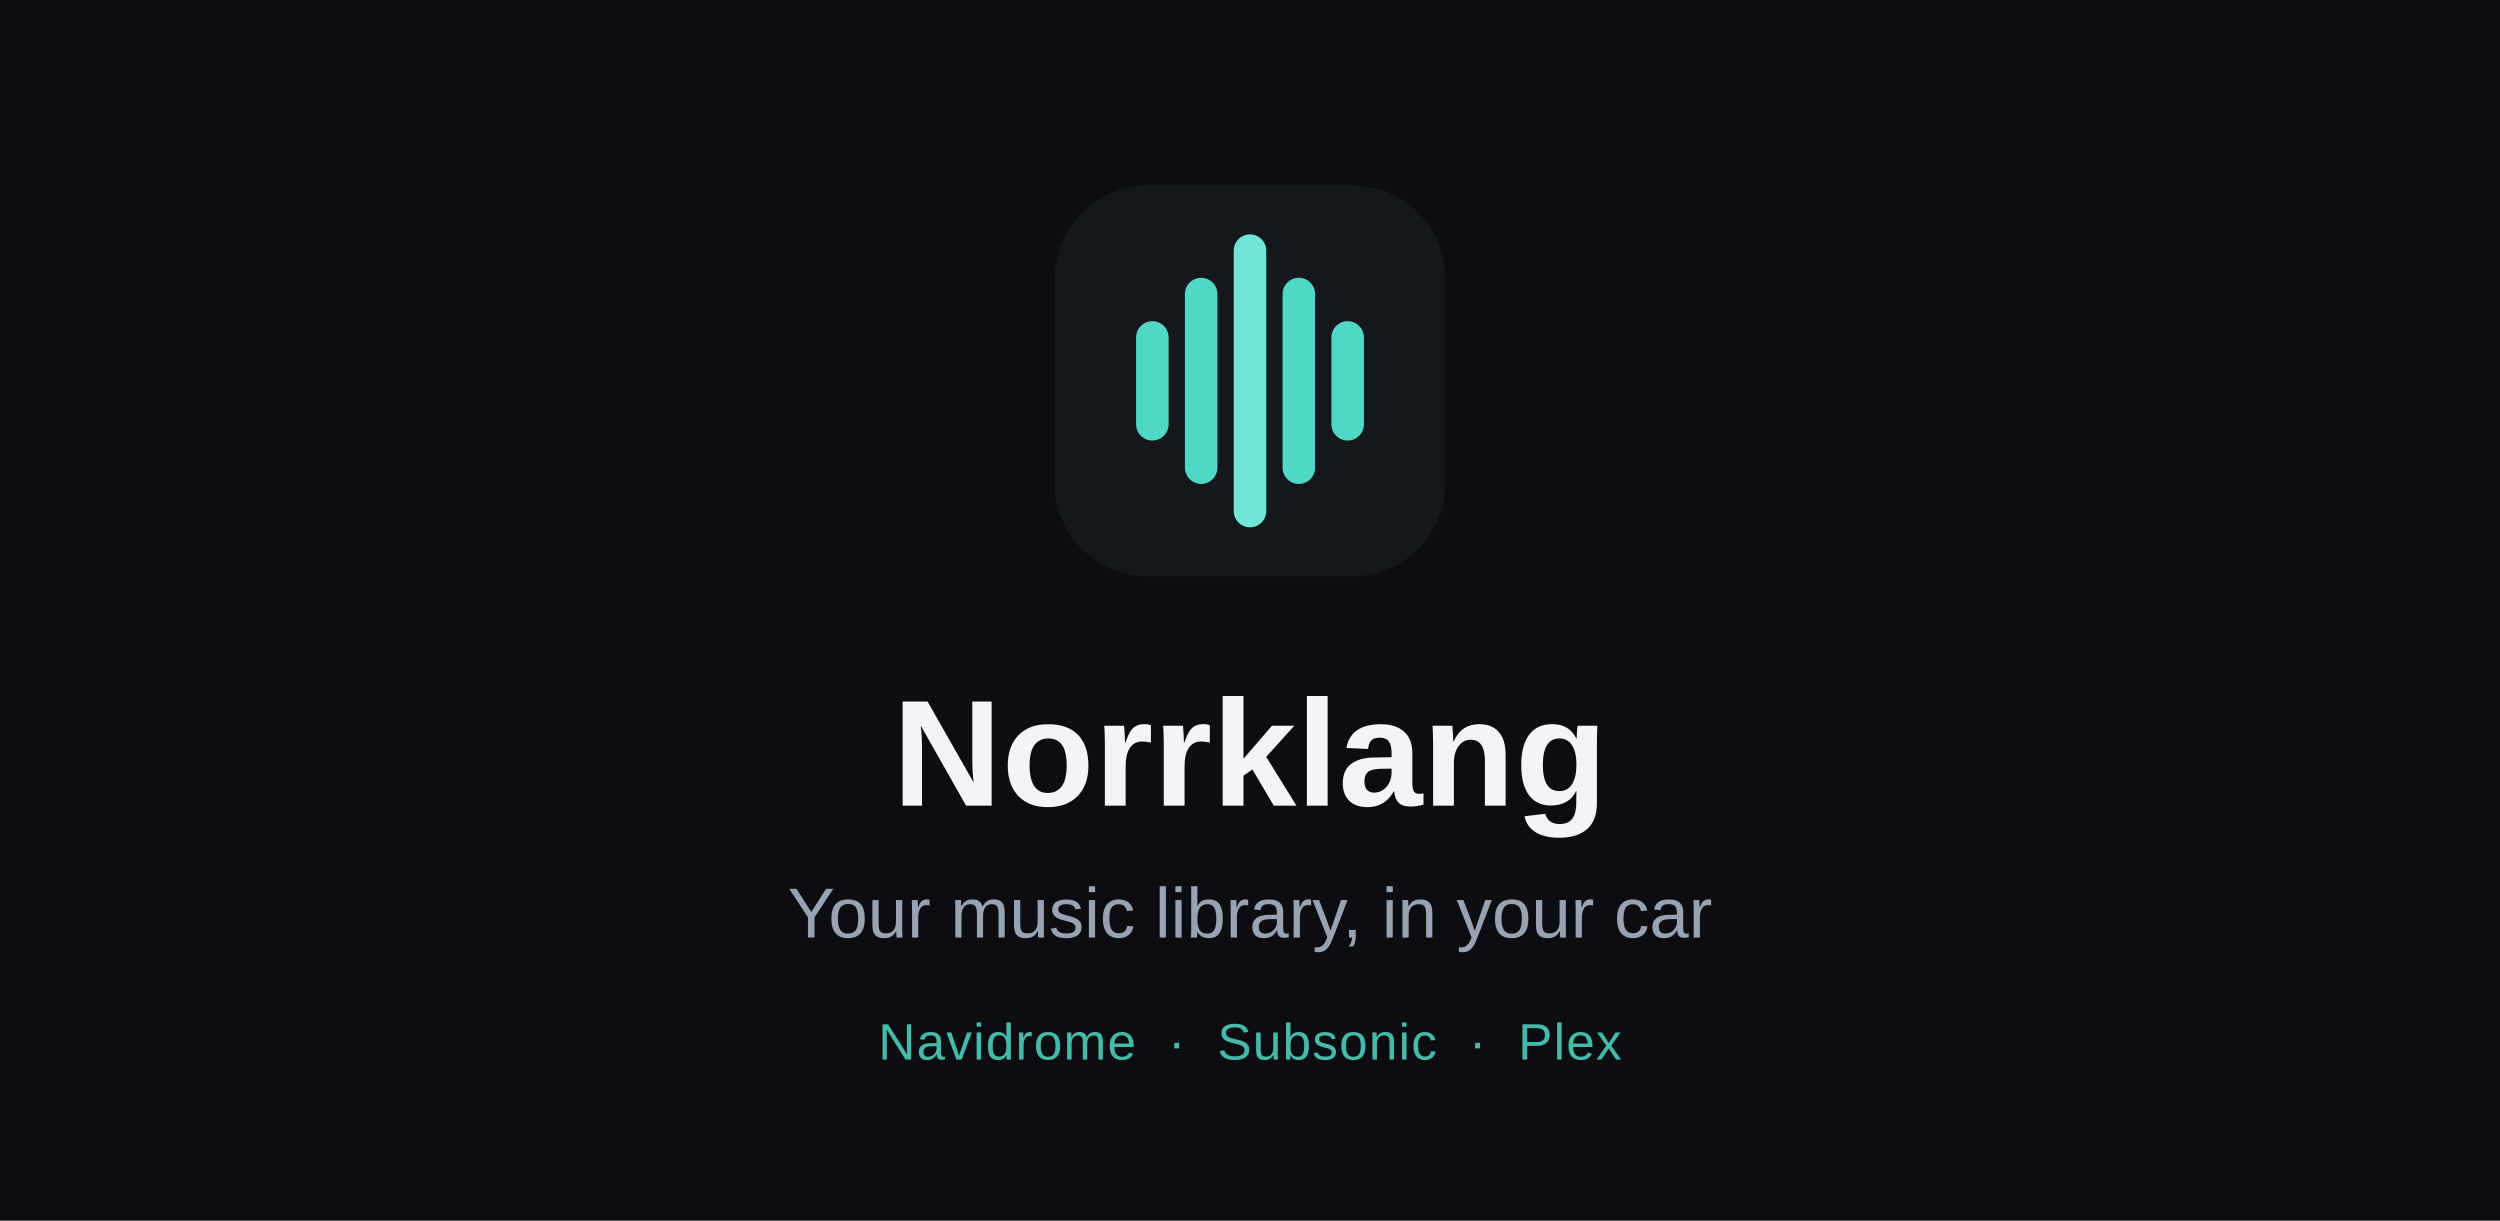
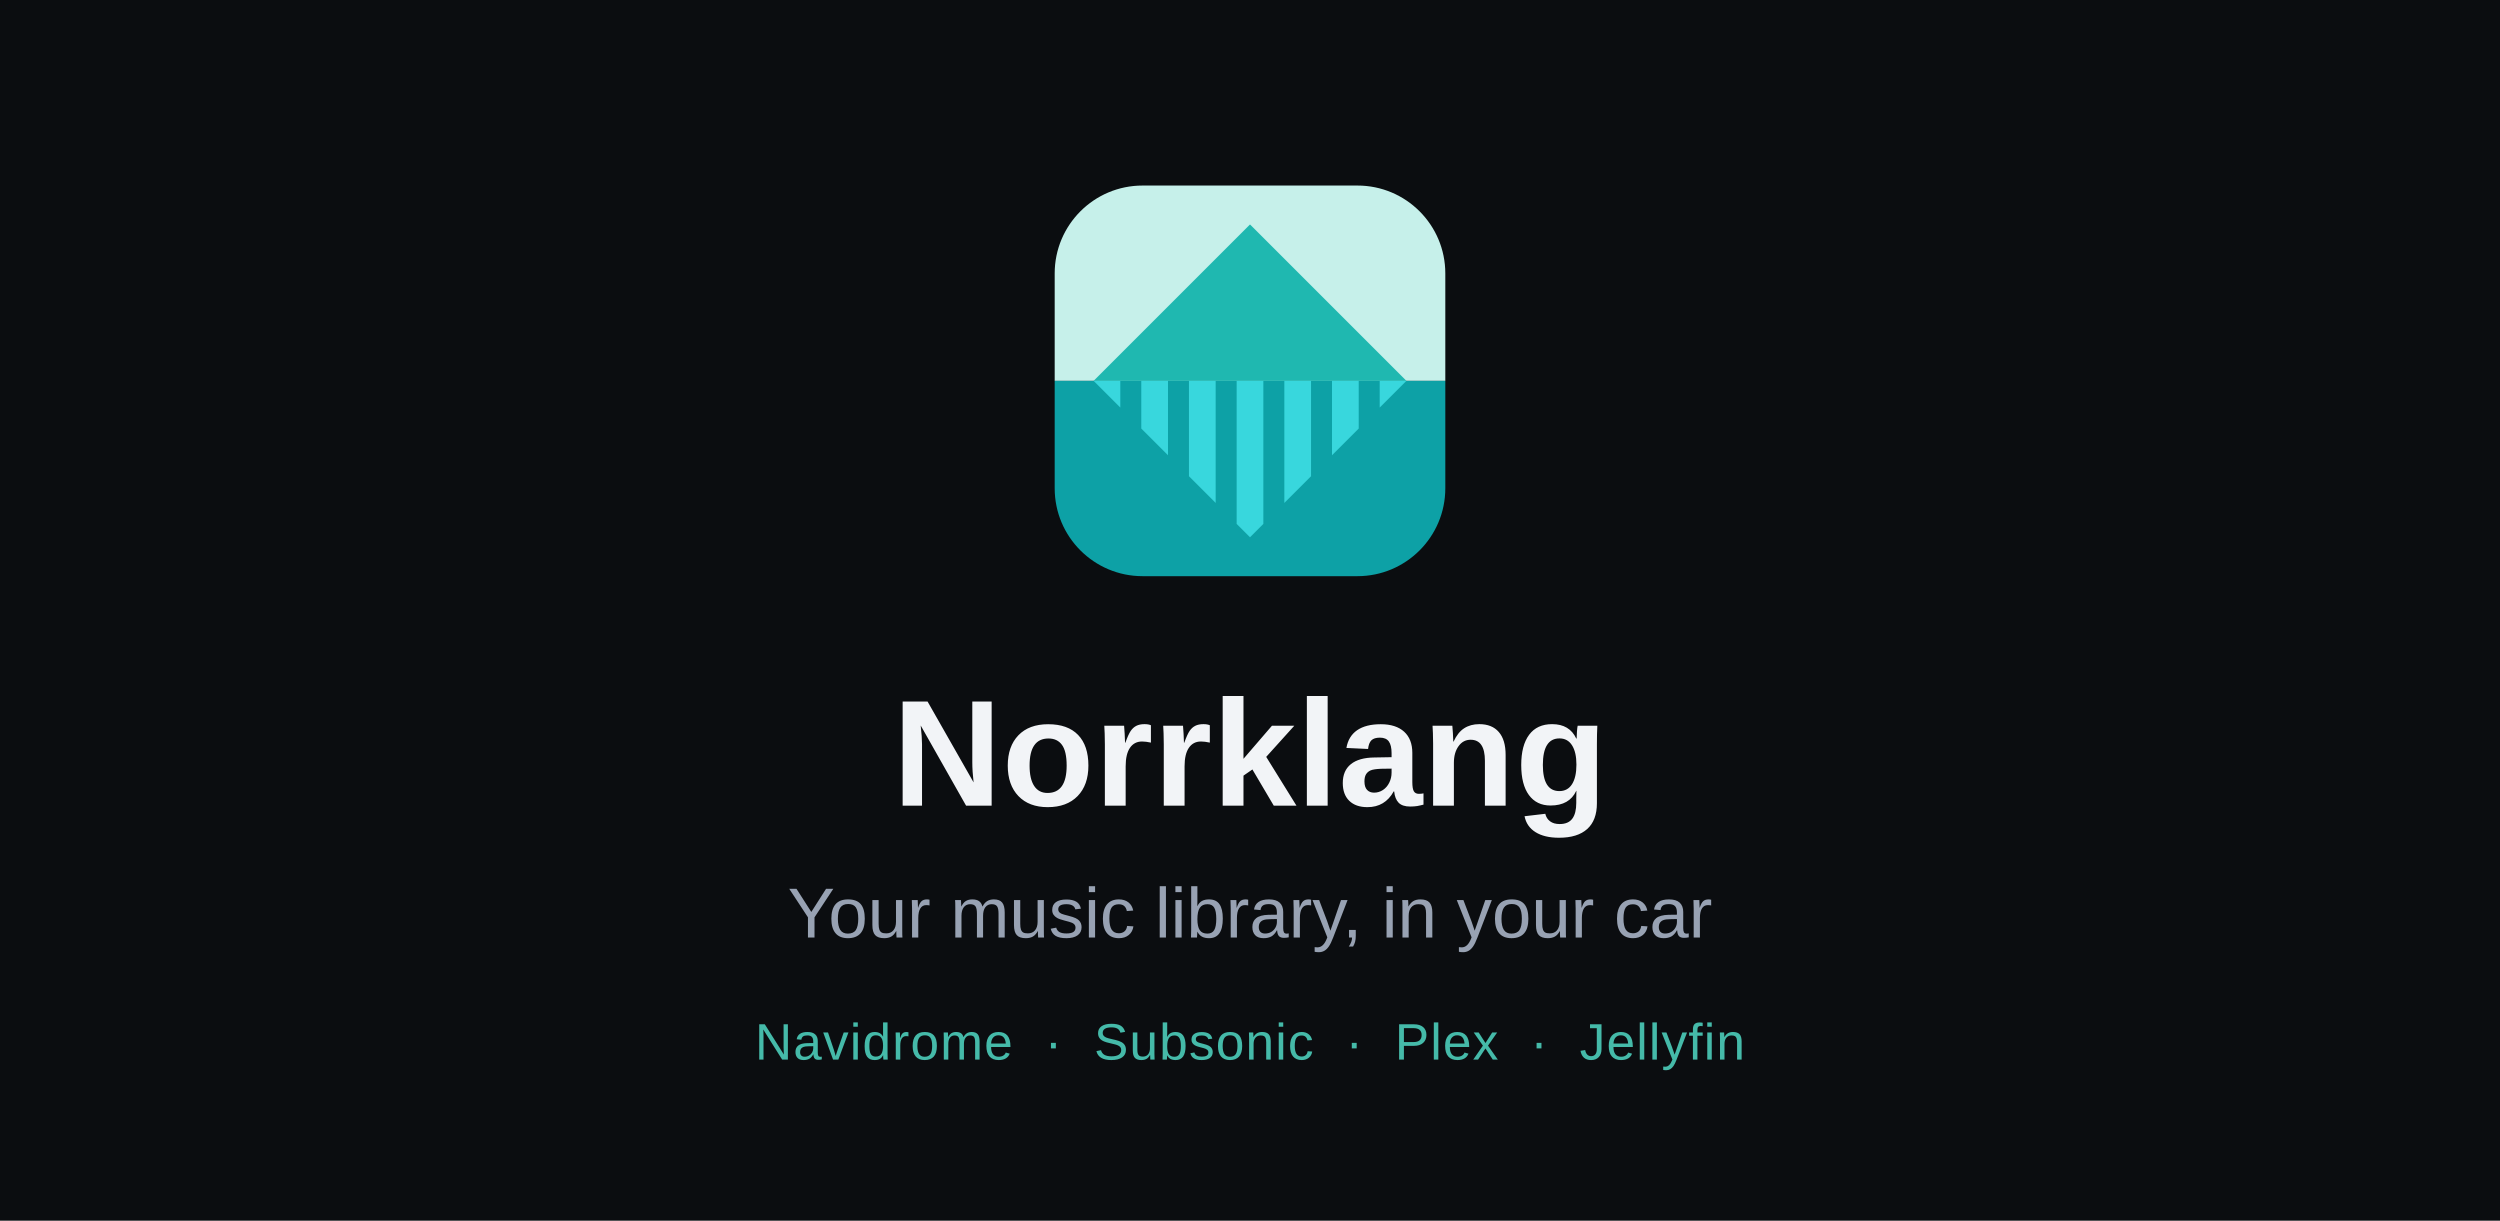
<svg xmlns="http://www.w3.org/2000/svg" viewBox="0 0 1024 500" width="1024" height="500" font-family="Helvetica Neue, Arial, sans-serif">
+   <defs>
+     <clipPath id="icon-card">
+       <rect x="432" y="76" width="160" height="160" rx="36" />
+     </clipPath>
+   </defs>
  <rect width="1024" height="500" fill="#0B0D10" />
-   <rect x="432" y="76" width="160" height="160" rx="38" fill="#14171C" />
-   <g transform="translate(432 76) scale(2.2222) translate(-18 -18)" stroke-width="6" stroke-linecap="round" fill="none">
-     <path d="M36 46 L36 62" stroke="#4FD8C4" />
-     <path d="M45 38 L45 70" stroke="#4FD8C4" />
-     <path d="M54 30 L54 78" stroke="#6FE6D6" />
-     <path d="M63 38 L63 70" stroke="#4FD8C4" />
-     <path d="M72 46 L72 62" stroke="#4FD8C4" />
+   <g clip-path="url(#icon-card)">
+     <g transform="translate(432 76) scale(0.15625)">
+       <rect width="1024" height="512" fill="#C6F0EA" />
+       <rect y="512" width="1024" height="512" fill="#0DA1A6" />
+       <path d="M512 102L922 512H102L512 102Z" fill="#1FB8B0" />
+       <g>
+         <clipPath id="reflection">
+           <path d="M102 512H922L512 922Z" />
+         </clipPath>
+         <g clip-path="url(#reflection)" fill="#38D7DD">
+           <rect x="102" y="512" width="70" height="410" />
+           <rect x="227" y="512" width="70" height="410" />
+           <rect x="352" y="512" width="70" height="410" />
+           <rect x="477" y="512" width="70" height="410" />
+           <rect x="602" y="512" width="70" height="410" />
+           <rect x="727" y="512" width="70" height="410" />
+           <rect x="852" y="512" width="70" height="410" />
+         </g>
+       </g>
+     </g>
  </g>
  <text x="512" y="330" text-anchor="middle" font-size="62" font-weight="700" fill="#F2F4F7">Norrklang</text>
  <text x="512" y="384" text-anchor="middle" font-size="29" font-weight="400" fill="#98A2B3">Your music library, in your car</text>
-   <text x="512" y="434" text-anchor="middle" font-size="21" font-weight="500" letter-spacing="0.5" fill="#4FD8C4" opacity="0.85">Navidrome  ·  Subsonic  ·  Plex</text>
+   <text x="512" y="434" text-anchor="middle" font-size="21" font-weight="500" letter-spacing="0.5" fill="#4FD8C4" opacity="0.85">Navidrome  ·  Subsonic  ·  Plex  ·  Jellyfin</text>
</svg>
